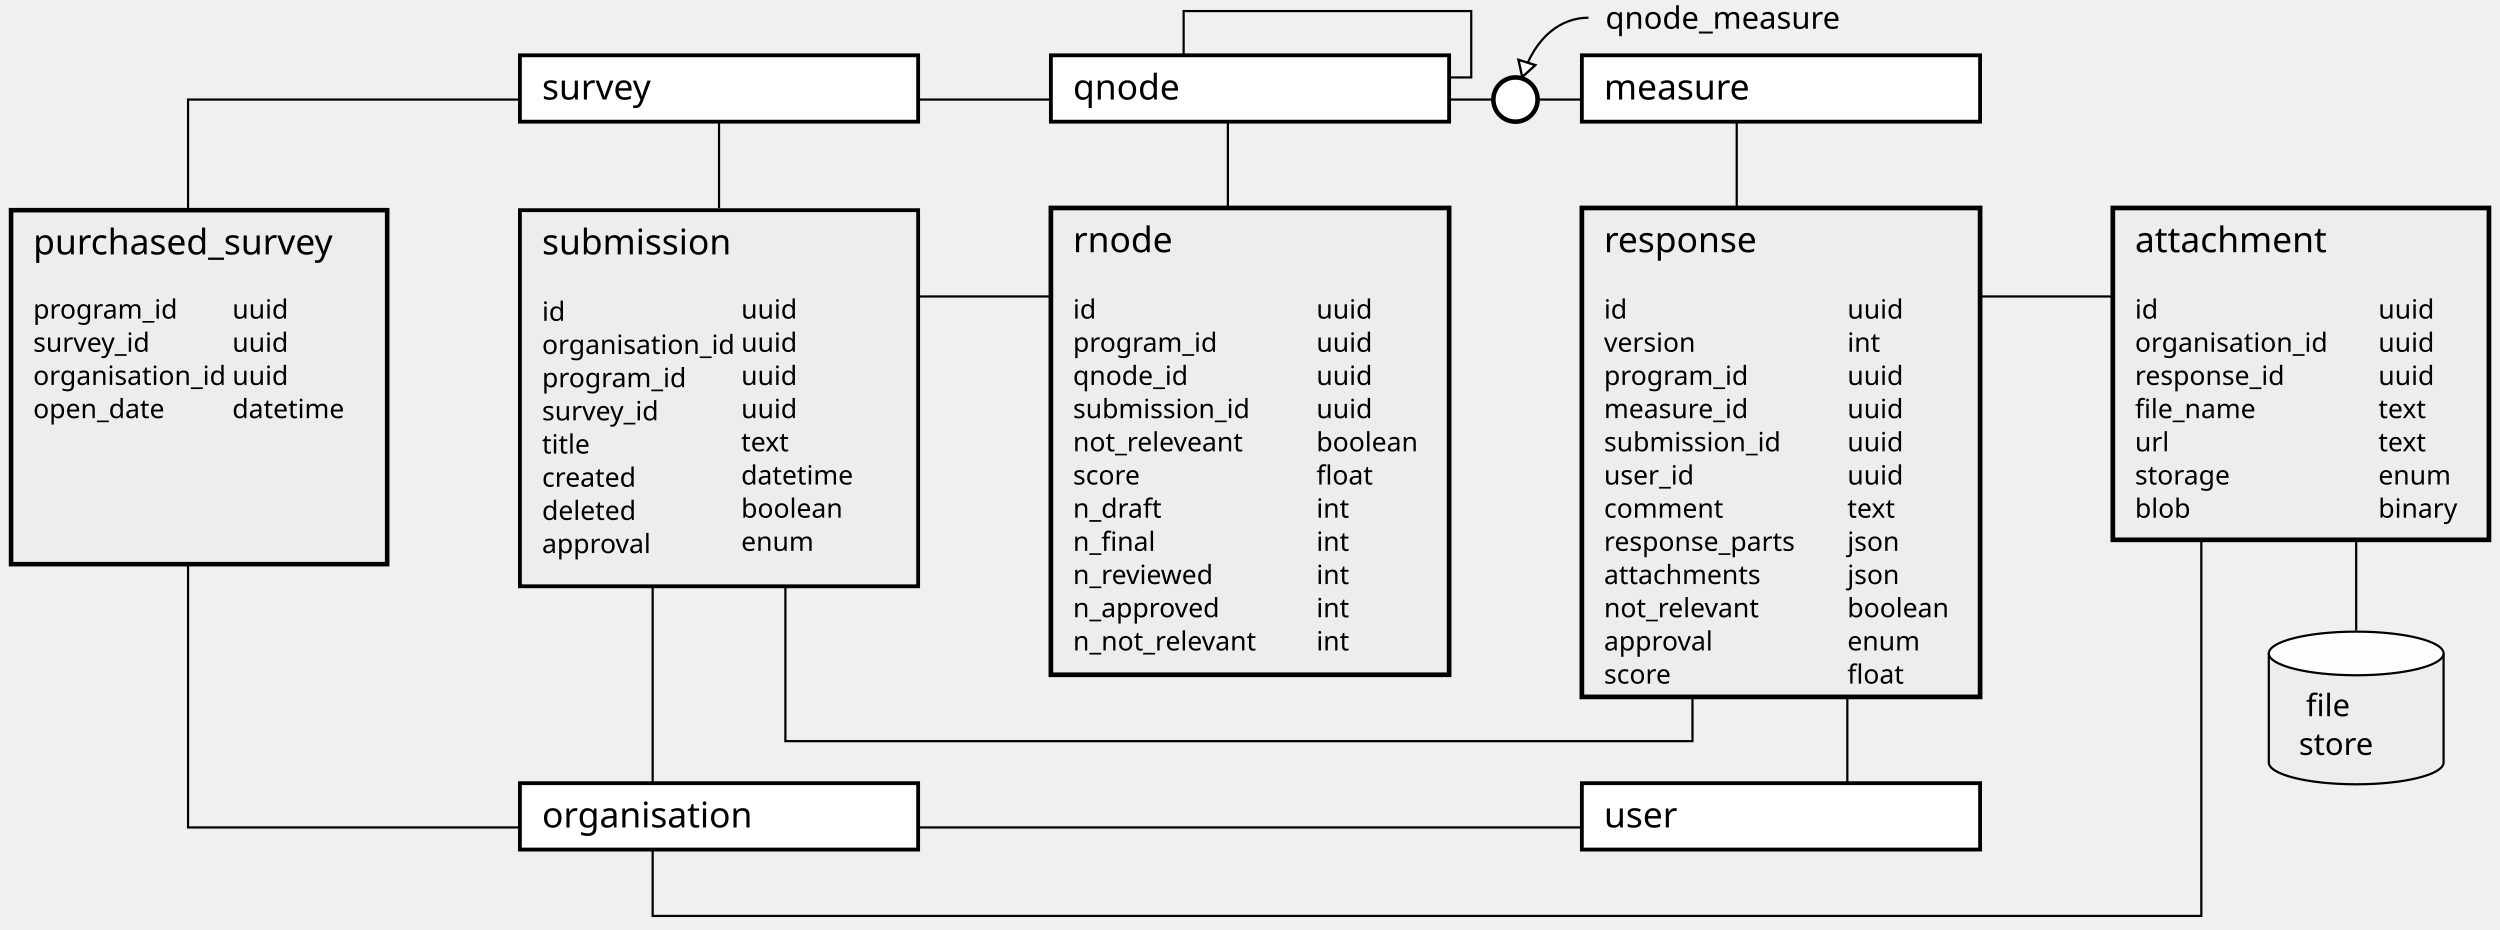
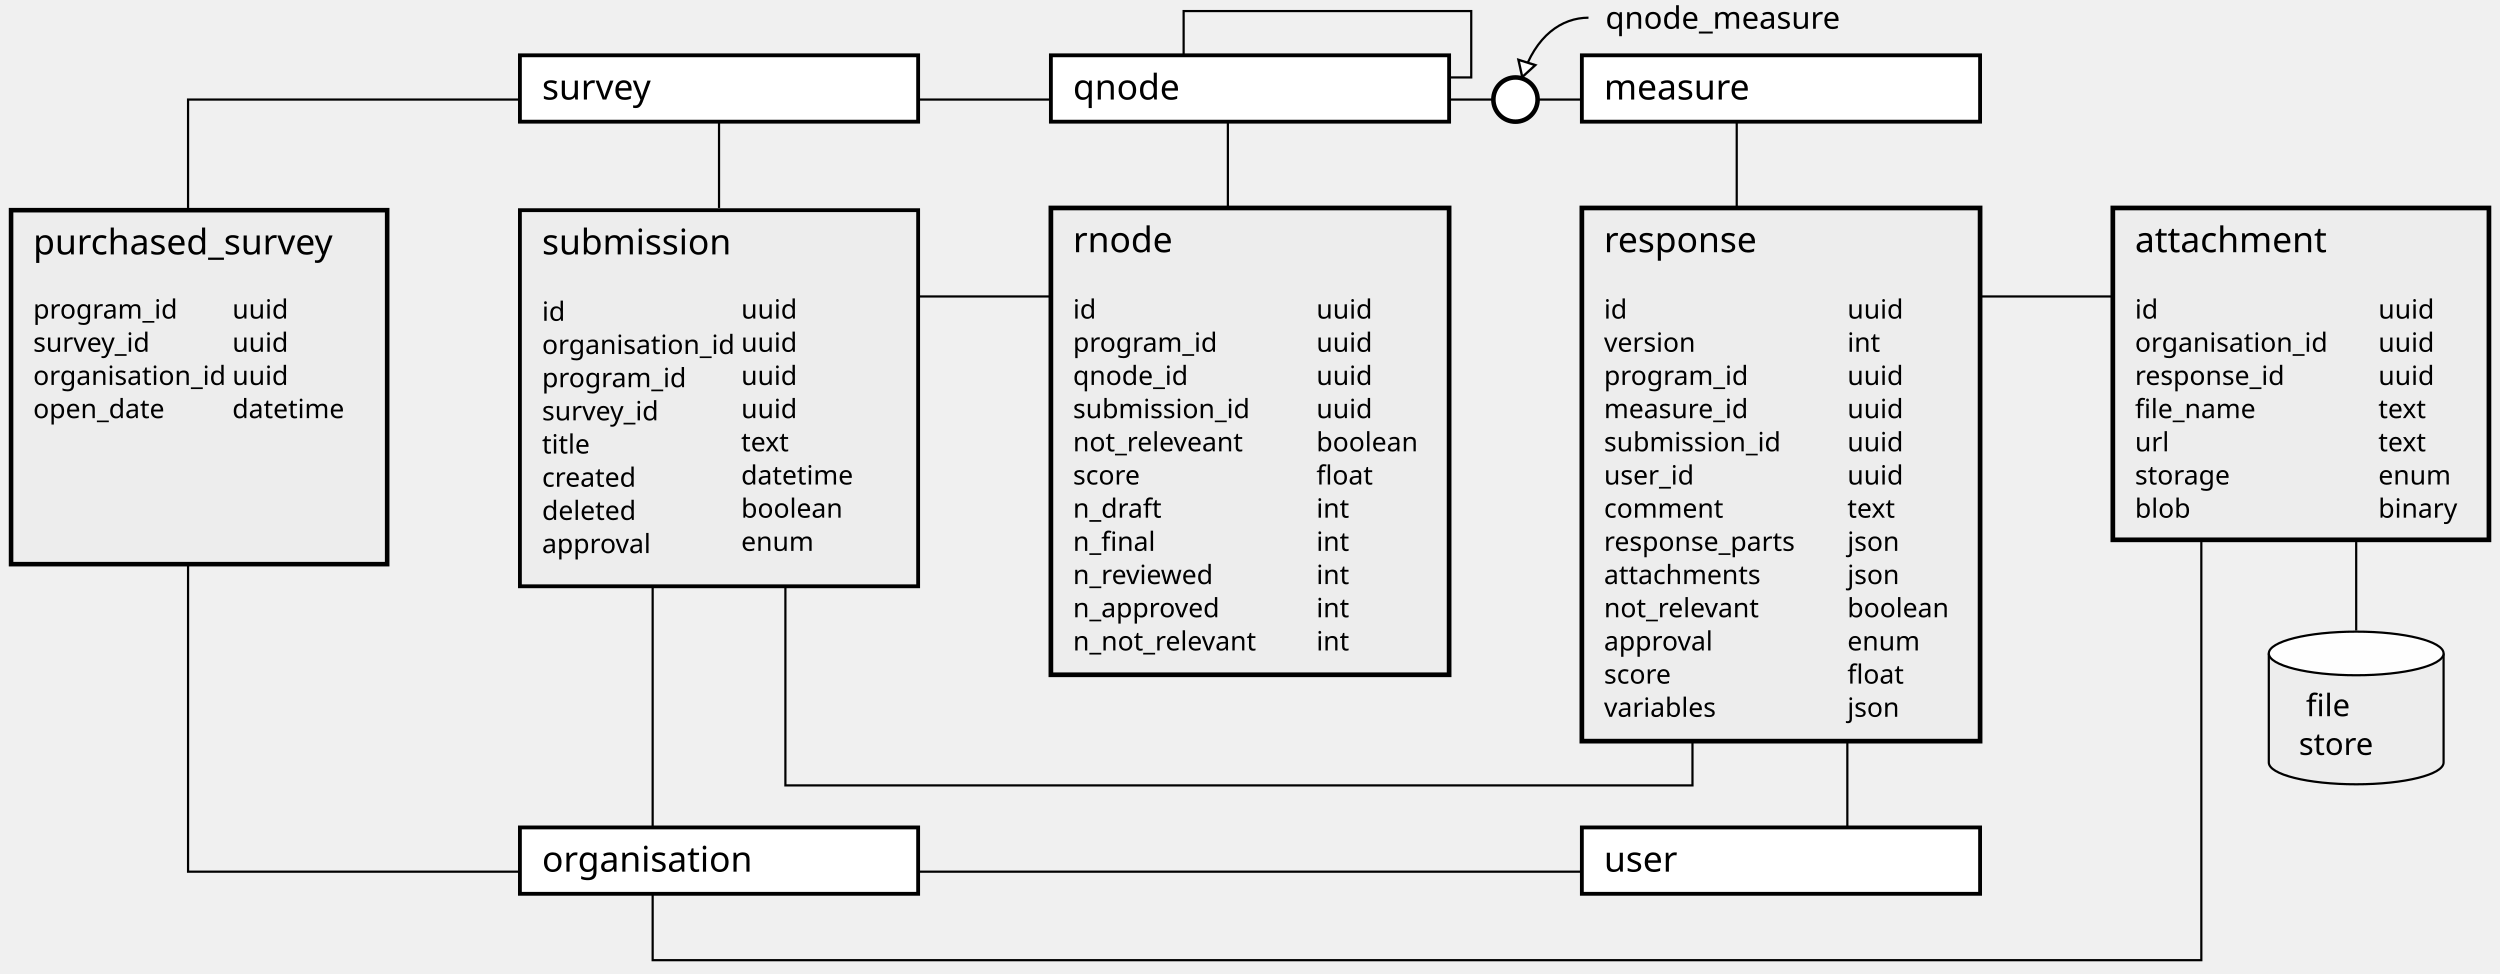
- <svg xmlns="http://www.w3.org/2000/svg" version="1.1" viewBox="0 0 1130 420" stroke-miterlimit="10" id="svg3412" width="1130" height="420" style="fill:none;stroke:none">
+ <svg xmlns="http://www.w3.org/2000/svg" version="1.1" viewBox="0 0 1130 440" stroke-miterlimit="10" id="svg3412" width="1130" height="440" style="fill:none;stroke:none">
  <defs id="defs3493">
-     <marker orient="auto" refY="0.0" refX="0.0" id="EmptyTriangleOutL" style="overflow:visible">
-       <path id="path4457" d="M 5.77,0.0 L -2.88,5.0 L -2.88,-5.0 L 5.77,0.0 z " style="fill-rule:evenodd;fill:#ffffff;stroke:#000000;stroke-width:1pt;stroke-opacity:1" transform="scale(0.8) translate(-6,0)" />
+     <marker orient="auto" refY="0" refX="0" id="EmptyTriangleOutL" style="overflow:visible">
+       <path id="path4457" d="m 5.77,0 -8.65,5 0,-10 8.65,5 z" style="fill:#ffffff;fill-rule:evenodd;stroke:#000000;stroke-width:1pt;stroke-opacity:1" transform="matrix(0.8,0,0,0.8,-4.8,0)" />
    </marker>
-     <marker orient="auto" refY="0.0" refX="0.0" id="Arrow2Mend" style="overflow:visible;">
-       <path id="path4324" style="fill-rule:evenodd;stroke-width:0.625;stroke-linejoin:round;stroke:#000000;stroke-opacity:1" d="M 8.719,4.034 L -2.207,0.016 L 8.719,-4.002 C 6.973,-1.63 6.983,1.616 8.719,4.034 z " transform="scale(0.6) rotate(180) translate(0,0)" />
+     <marker orient="auto" refY="0" refX="0" id="Arrow2Mend" style="overflow:visible">
+       <path id="path4324" style="stroke:#000000;stroke-width:0.625;stroke-linejoin:round;stroke-opacity:1" d="M 8.719,4.034 -2.207,0.016 8.719,-4.002 c -1.745,2.372 -1.735,5.617 -6e-7,8.035 z" transform="scale(-0.6,-0.6)" />
    </marker>
-     <marker orient="auto" refY="0.0" refX="0.0" id="Arrow1Lend" style="overflow:visible;">
-       <path id="path4300" d="M 0.0,0.0 L 5.0,-5.0 L -12.5,0.0 L 5.0,5.0 L 0.0,0.0 z " style="fill-rule:evenodd;stroke:#000000;stroke-width:1pt;stroke-opacity:1" transform="scale(0.8) rotate(180) translate(12.5,0)" />
+     <marker orient="auto" refY="0" refX="0" id="Arrow1Lend" style="overflow:visible">
+       <path id="path4300" d="M 0,0 5,-5 -12.5,0 5,5 0,0 z" style="stroke:#000000;stroke-width:1pt;stroke-opacity:1" transform="matrix(-0.8,0,0,-0.8,-10,0)" />
    </marker>
-     <marker orient="auto" refY="0.0" refX="0.0" id="Arrow1Mend" style="overflow:visible;">
-       <path id="path4306" d="M 0.0,0.0 L 5.0,-5.0 L -12.5,0.0 L 5.0,5.0 L 0.0,0.0 z " style="fill-rule:evenodd;stroke:#000000;stroke-width:1pt;stroke-opacity:1" transform="scale(0.4) rotate(180) translate(10,0)" />
+     <marker orient="auto" refY="0" refX="0" id="Arrow1Mend" style="overflow:visible">
+       <path id="path4306" d="M 0,0 5,-5 -12.5,0 5,5 0,0 z" style="stroke:#000000;stroke-width:1pt;stroke-opacity:1" transform="matrix(-0.4,0,0,-0.4,-4,0)" />
    </marker>
  </defs>
  <clipPath id="p.0">
    <path d="m 0,0 1280,0 0,960 L 0,960 0,0 z" clip-rule="nonzero" id="path3415" />
  </clipPath>
-   <g id="layer1" transform="translate(-125,-645)">
-     <path id="path4906" d="m 540,690 300,0" style="fill:none;stroke:#000000;stroke-width:1px;stroke-linecap:butt;stroke-linejoin:miter;stroke-opacity:1" />
-     <path id="path4908" d="m 780,680 10,0 0,-30 -130,0 0,20" style="fill:none;stroke:#000000;stroke-width:1px;stroke-linecap:butt;stroke-linejoin:miter;stroke-opacity:1" />
-     <rect y="740" x="360" height="170" width="180" id="rect4910" style="fill:#ededed;fill-opacity:1;fill-rule:evenodd;stroke:#000000;stroke-width:1.732;stroke-miterlimit:10;stroke-opacity:1;stroke-dasharray:none" />
-     <rect style="color:#000000;fill:#ededed;fill-opacity:1;fill-rule:evenodd;stroke:#000000;stroke-width:2.062;stroke-linecap:butt;stroke-linejoin:miter;stroke-miterlimit:10;stroke-opacity:1;stroke-dasharray:none;stroke-dashoffset:0;marker:none;visibility:visible;display:inline;overflow:visible;enable-background:accumulate" id="rect4912" width="170" height="160" x="130" y="740" />
-     <text xml:space="preserve" style="font-size:40px;font-style:normal;font-weight:normal;line-height:125%;letter-spacing:0px;word-spacing:0px;fill:#000000;fill-opacity:1;stroke:none;font-family:Sans" x="140" y="789" id="text4914">
-       <tspan id="tspan4928" x="140" y="789" style="font-size:12px">program_id</tspan>
-       <tspan x="140" y="804" style="font-size:12px" id="tspan5143">survey_id</tspan>
-       <tspan x="140" y="819" style="font-size:12px" id="tspan5145">organisation_id</tspan>
-       <tspan x="140" y="834" style="font-size:12px" id="tspan5147">open_date</tspan>
+   <g id="layer1" transform="translate(-125,-625)">
+     <path id="path4906" d="m 540,670 300,0" style="fill:none;stroke:#000000;stroke-width:1px;stroke-linecap:butt;stroke-linejoin:miter;stroke-opacity:1" />
+     <path id="path4908" d="m 780,660 10,0 0,-30 -130,0 0,20" style="fill:none;stroke:#000000;stroke-width:1px;stroke-linecap:butt;stroke-linejoin:miter;stroke-opacity:1" />
+     <rect y="720" x="360" height="170" width="180" id="rect4910" style="fill:#ededed;fill-opacity:1;fill-rule:evenodd;stroke:#000000;stroke-width:1.732;stroke-miterlimit:10;stroke-opacity:1;stroke-dasharray:none" />
+     <rect style="color:#000000;fill:#ededed;fill-opacity:1;fill-rule:evenodd;stroke:#000000;stroke-width:2.062;stroke-linecap:butt;stroke-linejoin:miter;stroke-miterlimit:10;stroke-opacity:1;stroke-dasharray:none;stroke-dashoffset:0;marker:none;visibility:visible;display:inline;overflow:visible;enable-background:accumulate" id="rect4912" width="170" height="160" x="130" y="720" />
+     <text xml:space="preserve" style="font-size:40px;font-style:normal;font-weight:normal;line-height:125%;letter-spacing:0px;word-spacing:0px;fill:#000000;fill-opacity:1;stroke:none;font-family:Sans" x="140" y="769" id="text4914">
+       <tspan id="tspan4928" x="140" y="769" style="font-size:12px">program_id</tspan>
+       <tspan x="140" y="784" style="font-size:12px" id="tspan5143">survey_id</tspan>
+       <tspan x="140" y="799" style="font-size:12px" id="tspan5145">organisation_id</tspan>
+       <tspan x="140" y="814" style="font-size:12px" id="tspan5147">open_date</tspan>
    </text>
-     <text id="text4930" y="760" x="140" style="font-size:40px;font-style:normal;font-weight:normal;line-height:125%;letter-spacing:0px;word-spacing:0px;fill:#000000;fill-opacity:1;stroke:none;font-family:Sans" xml:space="preserve">
-       <tspan style="font-size:16px" id="tspan4932" y="760" x="140">purchased_survey</tspan>
+     <text id="text4930" y="740" x="140" style="font-size:40px;font-style:normal;font-weight:normal;line-height:125%;letter-spacing:0px;word-spacing:0px;fill:#000000;fill-opacity:1;stroke:none;font-family:Sans" xml:space="preserve">
+       <tspan style="font-size:16px" id="tspan4932" y="740" x="140">purchased_survey</tspan>
    </text>
-     <text id="text4934" y="790" x="370" style="font-size:40px;font-style:normal;font-weight:normal;line-height:125%;letter-spacing:0px;word-spacing:0px;fill:#000000;fill-opacity:1;stroke:none;font-family:Sans" xml:space="preserve">
-       <tspan id="tspan4944" style="font-size:12px" y="790" x="370">id</tspan>
-       <tspan style="font-size:12px" y="805" x="370" id="tspan5163">organisation_id</tspan>
-       <tspan style="font-size:12px" y="820" x="370" id="tspan5165">program_id</tspan>
-       <tspan style="font-size:12px" y="835" x="370" id="tspan5167">survey_id</tspan>
-       <tspan style="font-size:12px" y="850" x="370" id="tspan3584">title</tspan>
-       <tspan style="font-size:12px" y="865" x="370" id="tspan5169">created</tspan>
-       <tspan style="font-size:12px" y="880" x="370" id="tspan4816">deleted</tspan>
-       <tspan style="font-size:12px" y="895" x="370" id="tspan5175">approval</tspan>
+     <text id="text4934" y="770" x="370" style="font-size:40px;font-style:normal;font-weight:normal;line-height:125%;letter-spacing:0px;word-spacing:0px;fill:#000000;fill-opacity:1;stroke:none;font-family:Sans" xml:space="preserve">
+       <tspan id="tspan4944" style="font-size:12px" y="770" x="370">id</tspan>
+       <tspan style="font-size:12px" y="785" x="370" id="tspan5163">organisation_id</tspan>
+       <tspan style="font-size:12px" y="800" x="370" id="tspan5165">program_id</tspan>
+       <tspan style="font-size:12px" y="815" x="370" id="tspan5167">survey_id</tspan>
+       <tspan style="font-size:12px" y="830" x="370" id="tspan3584">title</tspan>
+       <tspan style="font-size:12px" y="845" x="370" id="tspan5169">created</tspan>
+       <tspan style="font-size:12px" y="860" x="370" id="tspan4816">deleted</tspan>
+       <tspan style="font-size:12px" y="875" x="370" id="tspan5175">approval</tspan>
    </text>
-     <text xml:space="preserve" style="font-size:40px;font-style:normal;font-weight:normal;line-height:125%;letter-spacing:0px;word-spacing:0px;fill:#000000;fill-opacity:1;stroke:none;font-family:Sans" x="370" y="760" id="text4946">
-       <tspan x="370" y="760" id="tspan4948" style="font-size:16px">submission</tspan>
+     <text xml:space="preserve" style="font-size:40px;font-style:normal;font-weight:normal;line-height:125%;letter-spacing:0px;word-spacing:0px;fill:#000000;fill-opacity:1;stroke:none;font-family:Sans" x="370" y="740" id="text4946">
+       <tspan x="370" y="740" id="tspan4948" style="font-size:16px">submission</tspan>
    </text>
-     <rect style="fill:#ededed;fill-opacity:1;fill-rule:evenodd;stroke:#000000;stroke-width:2.121;stroke-miterlimit:10;stroke-opacity:1;stroke-dasharray:none" id="rect4950" width="180" height="211" x="600" y="739" />
-     <text xml:space="preserve" style="font-size:40px;font-style:normal;font-weight:normal;line-height:125%;letter-spacing:0px;word-spacing:0px;fill:#000000;fill-opacity:1;stroke:none;font-family:Sans" x="610" y="789" id="text4952">
-       <tspan id="tspan4970" x="610" y="789" style="font-size:12px">id</tspan>
-       <tspan x="610" y="804" style="font-size:12px" id="tspan5221">program_id</tspan>
-       <tspan x="610" y="819" style="font-size:12px" id="tspan5223">qnode_id</tspan>
-       <tspan x="610" y="834" style="font-size:12px" id="tspan5225">submission_id</tspan>
-       <tspan x="610" y="849" style="font-size:12px" id="tspan5227">not_releveant</tspan>
-       <tspan x="610" y="864" style="font-size:12px" id="tspan5229">score</tspan>
-       <tspan x="610" y="879" style="font-size:12px" id="tspan3354">n_draft</tspan>
-       <tspan x="610" y="894" style="font-size:12px" id="tspan5231">n_final</tspan>
-       <tspan x="610" y="909" style="font-size:12px" id="tspan5233">n_reviewed</tspan>
-       <tspan x="610" y="924" style="font-size:12px" id="tspan5235">n_approved</tspan>
-       <tspan x="610" y="939" style="font-size:12px" id="tspan5237">n_not_relevant</tspan>
+     <rect style="fill:#ededed;fill-opacity:1;fill-rule:evenodd;stroke:#000000;stroke-width:2.121;stroke-miterlimit:10;stroke-opacity:1;stroke-dasharray:none" id="rect4950" width="180" height="211" x="600" y="719" />
+     <text xml:space="preserve" style="font-size:40px;font-style:normal;font-weight:normal;line-height:125%;letter-spacing:0px;word-spacing:0px;fill:#000000;fill-opacity:1;stroke:none;font-family:Sans" x="610" y="769" id="text4952">
+       <tspan id="tspan4970" x="610" y="769" style="font-size:12px">id</tspan>
+       <tspan x="610" y="784" style="font-size:12px" id="tspan5221">program_id</tspan>
+       <tspan x="610" y="799" style="font-size:12px" id="tspan5223">qnode_id</tspan>
+       <tspan x="610" y="814" style="font-size:12px" id="tspan5225">submission_id</tspan>
+       <tspan x="610" y="829" style="font-size:12px" id="tspan5227">not_releveant</tspan>
+       <tspan x="610" y="844" style="font-size:12px" id="tspan5229">score</tspan>
+       <tspan x="610" y="859" style="font-size:12px" id="tspan3354">n_draft</tspan>
+       <tspan x="610" y="874" style="font-size:12px" id="tspan5231">n_final</tspan>
+       <tspan x="610" y="889" style="font-size:12px" id="tspan5233">n_reviewed</tspan>
+       <tspan x="610" y="904" style="font-size:12px" id="tspan5235">n_approved</tspan>
+       <tspan x="610" y="919" style="font-size:12px" id="tspan5237">n_not_relevant</tspan>
    </text>
-     <text id="text4972" y="759" x="610" style="font-size:40px;font-style:normal;font-weight:normal;line-height:125%;letter-spacing:0px;word-spacing:0px;fill:#000000;fill-opacity:1;stroke:none;font-family:Sans" xml:space="preserve">
-       <tspan style="font-size:16px" id="tspan4974" y="759" x="610">rnode</tspan>
+     <text id="text4972" y="739" x="610" style="font-size:40px;font-style:normal;font-weight:normal;line-height:125%;letter-spacing:0px;word-spacing:0px;fill:#000000;fill-opacity:1;stroke:none;font-family:Sans" xml:space="preserve">
+       <tspan style="font-size:16px" id="tspan4974" y="739" x="610">rnode</tspan>
    </text>
-     <rect y="739" x="1080" height="150" width="170" id="rect5016" style="fill:#ededed;fill-opacity:1;fill-rule:evenodd;stroke:#000000;stroke-width:2.121;stroke-miterlimit:10;stroke-opacity:1;stroke-dasharray:none" />
-     <text id="text5018" y="789" x="1090" style="font-size:40px;font-style:normal;font-weight:normal;line-height:125%;letter-spacing:0px;word-spacing:0px;fill:#000000;fill-opacity:1;stroke:none;font-family:Sans" xml:space="preserve">
-       <tspan id="tspan5036" style="font-size:12px" y="789" x="1090">id</tspan>
-       <tspan style="font-size:12px" y="804" x="1090" id="tspan5347">organisation_id</tspan>
-       <tspan style="font-size:12px" y="819" x="1090" id="tspan5349">response_id</tspan>
-       <tspan style="font-size:12px" y="834" x="1090" id="tspan5351">file_name</tspan>
-       <tspan style="font-size:12px" y="849" x="1090" id="tspan5353">url</tspan>
-       <tspan style="font-size:12px" y="864" x="1090" id="tspan5355">storage</tspan>
-       <tspan style="font-size:12px" y="879" x="1090" id="tspan5357">blob</tspan>
+     <rect y="719" x="1080" height="150" width="170" id="rect5016" style="fill:#ededed;fill-opacity:1;fill-rule:evenodd;stroke:#000000;stroke-width:2.121;stroke-miterlimit:10;stroke-opacity:1;stroke-dasharray:none" />
+     <text id="text5018" y="769" x="1090" style="font-size:40px;font-style:normal;font-weight:normal;line-height:125%;letter-spacing:0px;word-spacing:0px;fill:#000000;fill-opacity:1;stroke:none;font-family:Sans" xml:space="preserve">
+       <tspan id="tspan5036" style="font-size:12px" y="769" x="1090">id</tspan>
+       <tspan style="font-size:12px" y="784" x="1090" id="tspan5347">organisation_id</tspan>
+       <tspan style="font-size:12px" y="799" x="1090" id="tspan5349">response_id</tspan>
+       <tspan style="font-size:12px" y="814" x="1090" id="tspan5351">file_name</tspan>
+       <tspan style="font-size:12px" y="829" x="1090" id="tspan5353">url</tspan>
+       <tspan style="font-size:12px" y="844" x="1090" id="tspan5355">storage</tspan>
+       <tspan style="font-size:12px" y="859" x="1090" id="tspan5357">blob</tspan>
    </text>
-     <text xml:space="preserve" style="font-size:40px;font-style:normal;font-weight:normal;line-height:125%;letter-spacing:0px;word-spacing:0px;fill:#000000;fill-opacity:1;stroke:none;font-family:Sans" x="1090" y="759" id="text5038">
-       <tspan x="1090" y="759" id="tspan5040" style="font-size:16px">attachment</tspan>
+     <text xml:space="preserve" style="font-size:40px;font-style:normal;font-weight:normal;line-height:125%;letter-spacing:0px;word-spacing:0px;fill:#000000;fill-opacity:1;stroke:none;font-family:Sans" x="1090" y="739" id="text5038">
+       <tspan x="1090" y="739" id="tspan5040" style="font-size:16px">attachment</tspan>
    </text>
-     <rect style="fill:#ededed;fill-opacity:1;fill-rule:evenodd;stroke:#000000;stroke-width:2.121;stroke-miterlimit:10;stroke-opacity:1;stroke-dasharray:none" id="rect5066" width="180" height="221" x="840" y="739" />
-     <text xml:space="preserve" style="font-size:40px;font-style:normal;font-weight:normal;line-height:125%;letter-spacing:0px;word-spacing:0px;fill:#000000;fill-opacity:1;stroke:none;font-family:Sans" x="850" y="789" id="text5068">
-       <tspan x="850" y="789" style="font-size:12px" id="tspan5086">id</tspan>
-       <tspan x="850" y="804" style="font-size:12px" id="tspan5283">version</tspan>
-       <tspan x="850" y="819" style="font-size:12px" id="tspan5285">program_id</tspan>
-       <tspan x="850" y="834" style="font-size:12px" id="tspan5287">measure_id</tspan>
-       <tspan x="850" y="849" style="font-size:12px" id="tspan5289">submission_id</tspan>
-       <tspan x="850" y="864" style="font-size:12px" id="tspan5291">user_id</tspan>
-       <tspan x="850" y="879" style="font-size:12px" id="tspan5293">comment</tspan>
-       <tspan x="850" y="894" style="font-size:12px" id="tspan5295">response_parts</tspan>
-       <tspan x="850" y="909" style="font-size:12px" id="tspan5297">attachments</tspan>
-       <tspan x="850" y="924" style="font-size:12px" id="tspan5299">not_relevant</tspan>
-       <tspan x="850" y="939" style="font-size:12px" id="tspan5301">approval</tspan>
-       <tspan x="850" y="954" style="font-size:12px" id="tspan3124">score</tspan>
+     <rect style="fill:#ededed;fill-opacity:1;fill-rule:evenodd;stroke:#000000;stroke-width:2.121;stroke-miterlimit:10;stroke-opacity:1;stroke-dasharray:none" id="rect5066" width="180" height="241" x="840" y="719" />
+     <text xml:space="preserve" style="font-size:40px;font-style:normal;font-weight:normal;line-height:125%;letter-spacing:0px;word-spacing:0px;fill:#000000;fill-opacity:1;stroke:none;font-family:Sans" x="850" y="769" id="text5068">
+       <tspan x="850" y="769" style="font-size:12px" id="tspan5086">id</tspan>
+       <tspan x="850" y="784" style="font-size:12px" id="tspan5283">version</tspan>
+       <tspan x="850" y="799" style="font-size:12px" id="tspan5285">program_id</tspan>
+       <tspan x="850" y="814" style="font-size:12px" id="tspan5287">measure_id</tspan>
+       <tspan x="850" y="829" style="font-size:12px" id="tspan5289">submission_id</tspan>
+       <tspan x="850" y="844" style="font-size:12px" id="tspan5291">user_id</tspan>
+       <tspan x="850" y="859" style="font-size:12px" id="tspan5293">comment</tspan>
+       <tspan x="850" y="874" style="font-size:12px" id="tspan5295">response_parts</tspan>
+       <tspan x="850" y="889" style="font-size:12px" id="tspan5297">attachments</tspan>
+       <tspan x="850" y="904" style="font-size:12px" id="tspan5299">not_relevant</tspan>
+       <tspan x="850" y="919" style="font-size:12px" id="tspan5301">approval</tspan>
+       <tspan x="850" y="934" style="font-size:12px" id="tspan3124">score</tspan>
+       <tspan x="850" y="949" style="font-size:12px" id="tspan4612">variables</tspan>
    </text>
-     <text id="text5088" y="759" x="850" style="font-size:40px;font-style:normal;font-weight:normal;line-height:125%;letter-spacing:0px;word-spacing:0px;fill:#000000;fill-opacity:1;stroke:none;font-family:Sans" xml:space="preserve">
-       <tspan style="font-size:16px" id="tspan5090" y="759" x="850">response</tspan>
+     <text id="text5088" y="739" x="850" style="font-size:40px;font-style:normal;font-weight:normal;line-height:125%;letter-spacing:0px;word-spacing:0px;fill:#000000;fill-opacity:1;stroke:none;font-family:Sans" xml:space="preserve">
+       <tspan style="font-size:16px" id="tspan5090" y="739" x="850">response</tspan>
    </text>
-     <rect style="fill:#ffffff;fill-opacity:1;fill-rule:evenodd;stroke:#000000;stroke-width:1.732;stroke-miterlimit:10;stroke-opacity:1;stroke-dasharray:none" id="rect5092" width="180" height="30" x="360" y="670" />
-     <text id="text5094" y="690" x="370" style="font-size:40px;font-style:normal;font-weight:normal;line-height:125%;letter-spacing:0px;word-spacing:0px;fill:#000000;fill-opacity:1;stroke:none;font-family:Sans" xml:space="preserve">
-       <tspan style="font-size:16px" id="tspan5096" y="690" x="370">survey</tspan>
+     <rect style="fill:#ffffff;fill-opacity:1;fill-rule:evenodd;stroke:#000000;stroke-width:1.732;stroke-miterlimit:10;stroke-opacity:1;stroke-dasharray:none" id="rect5092" width="180" height="30" x="360" y="650" />
+     <text id="text5094" y="670" x="370" style="font-size:40px;font-style:normal;font-weight:normal;line-height:125%;letter-spacing:0px;word-spacing:0px;fill:#000000;fill-opacity:1;stroke:none;font-family:Sans" xml:space="preserve">
+       <tspan style="font-size:16px" id="tspan5096" y="670" x="370">survey</tspan>
    </text>
-     <rect y="670" x="600" height="30" width="180" id="rect5098" style="fill:#ffffff;fill-opacity:1;fill-rule:evenodd;stroke:#000000;stroke-width:1.732;stroke-miterlimit:10;stroke-opacity:1;stroke-dasharray:none" />
-     <text xml:space="preserve" style="font-size:40px;font-style:normal;font-weight:normal;line-height:125%;letter-spacing:0px;word-spacing:0px;fill:#000000;fill-opacity:1;stroke:none;font-family:Sans" x="610" y="690" id="text5100">
-       <tspan x="610" y="690" id="tspan5102" style="font-size:16px">qnode</tspan>
+     <rect y="650" x="600" height="30" width="180" id="rect5098" style="fill:#ffffff;fill-opacity:1;fill-rule:evenodd;stroke:#000000;stroke-width:1.732;stroke-miterlimit:10;stroke-opacity:1;stroke-dasharray:none" />
+     <text xml:space="preserve" style="font-size:40px;font-style:normal;font-weight:normal;line-height:125%;letter-spacing:0px;word-spacing:0px;fill:#000000;fill-opacity:1;stroke:none;font-family:Sans" x="610" y="670" id="text5100">
+       <tspan x="610" y="670" id="tspan5102" style="font-size:16px">qnode</tspan>
    </text>
-     <rect style="fill:#ffffff;fill-opacity:1;fill-rule:evenodd;stroke:#000000;stroke-width:1.732;stroke-miterlimit:10;stroke-opacity:1;stroke-dasharray:none" id="rect5104" width="180" height="30" x="840" y="670" />
-     <text id="text5106" y="690" x="850" style="font-size:40px;font-style:normal;font-weight:normal;line-height:125%;letter-spacing:0px;word-spacing:0px;fill:#000000;fill-opacity:1;stroke:none;font-family:Sans" xml:space="preserve">
-       <tspan style="font-size:16px" id="tspan5108" y="690" x="850">measure</tspan>
+     <rect style="fill:#ffffff;fill-opacity:1;fill-rule:evenodd;stroke:#000000;stroke-width:1.732;stroke-miterlimit:10;stroke-opacity:1;stroke-dasharray:none" id="rect5104" width="180" height="30" x="840" y="650" />
+     <text id="text5106" y="670" x="850" style="font-size:40px;font-style:normal;font-weight:normal;line-height:125%;letter-spacing:0px;word-spacing:0px;fill:#000000;fill-opacity:1;stroke:none;font-family:Sans" xml:space="preserve">
+       <tspan style="font-size:16px" id="tspan5108" y="670" x="850">measure</tspan>
    </text>
    <path style="fill:none;stroke:#000000;stroke-width:1px;stroke-linecap:butt;stroke-linejoin:miter;stroke-opacity:1" d="m 540,1019 300,0" id="path5359" />
    <rect y="999" x="360" height="30" width="180" id="rect5361" style="fill:#ffffff;fill-opacity:1;fill-rule:evenodd;stroke:#000000;stroke-width:1.732;stroke-miterlimit:10;stroke-opacity:1;stroke-dasharray:none" />
    <text xml:space="preserve" style="font-size:40px;font-style:normal;font-weight:normal;line-height:125%;letter-spacing:0px;word-spacing:0px;fill:#000000;fill-opacity:1;stroke:none;font-family:Sans" x="370" y="1019" id="text5363">
      <tspan x="370" y="1019" id="tspan5365" style="font-size:16px">organisation</tspan>
    </text>
    <rect y="999" x="840" height="30" width="180" id="rect5367" style="fill:#ffffff;fill-opacity:1;fill-rule:evenodd;stroke:#000000;stroke-width:1.732;stroke-miterlimit:10;stroke-opacity:1;stroke-dasharray:none" />
    <text xml:space="preserve" style="font-size:40px;font-style:normal;font-weight:normal;line-height:125%;letter-spacing:0px;word-spacing:0px;fill:#000000;fill-opacity:1;stroke:none;font-family:Sans" x="850" y="1019" id="text5369">
      <tspan x="850" y="1019" id="tspan5371" style="font-size:16px">user</tspan>
    </text>
-     <path style="color:#000000;fill:#ffffff;fill-opacity:1;fill-rule:evenodd;stroke:#000000;stroke-width:2.062;stroke-linecap:butt;stroke-linejoin:miter;stroke-miterlimit:10;stroke-opacity:1;stroke-dasharray:none;stroke-dashoffset:0;marker:none;visibility:visible;display:inline;overflow:visible;enable-background:accumulate" id="path5373" d="m 80,710 c 0,5.523 -4.477,10 -10,10 -5.523,0 -10,-4.477 -10,-10 0,-5.523 4.477,-10 10,-10 5.523,0 10,4.477 10,10 z" transform="translate(740,-20)" />
-     <path style="fill:none;stroke:#000000;stroke-width:1px;stroke-linecap:butt;stroke-linejoin:miter;stroke-opacity:1" d="m 420,910 0,89" id="path5375" />
-     <path style="fill:none;stroke:#000000;stroke-width:1px;stroke-linecap:butt;stroke-linejoin:miter;stroke-opacity:1" d="m 480,910 0,70 410,0 0,-20" id="path5377" />
+     <path style="color:#000000;fill:#ffffff;fill-opacity:1;fill-rule:evenodd;stroke:#000000;stroke-width:2.062;stroke-linecap:butt;stroke-linejoin:miter;stroke-miterlimit:10;stroke-opacity:1;stroke-dasharray:none;stroke-dashoffset:0;marker:none;visibility:visible;display:inline;overflow:visible;enable-background:accumulate" id="path5373" d="m 80,710 c 0,5.523 -4.477,10 -10,10 -5.523,0 -10,-4.477 -10,-10 0,-5.523 4.477,-10 10,-10 5.523,0 10,4.477 10,10 z" transform="translate(740,-40)" />
+     <path style="fill:none;stroke:#000000;stroke-width:1px;stroke-linecap:butt;stroke-linejoin:miter;stroke-opacity:1" d="m 420,890 0,109" id="path5375" />
+     <path style="fill:none;stroke:#000000;stroke-width:1px;stroke-linecap:butt;stroke-linejoin:miter;stroke-opacity:1" d="m 480,890 0,90 410,0 0,-20" id="path5377" />
    <path style="fill:none;stroke:#000000;stroke-width:1px;stroke-linecap:butt;stroke-linejoin:miter;stroke-opacity:1" d="m 960,960 0,39" id="path5379" />
-     <path style="fill:none;stroke:#000000;stroke-width:1px;stroke-linecap:butt;stroke-linejoin:miter;stroke-opacity:1" d="m 600,779 -60,0 60,0" id="path5383" />
-     <path style="fill:none;stroke:#000000;stroke-width:1px;stroke-linecap:butt;stroke-linejoin:miter;stroke-opacity:1" d="m 450,739 0,-39" id="path5385" />
-     <path style="fill:none;stroke:#000000;stroke-width:1px;stroke-linecap:butt;stroke-linejoin:miter;stroke-opacity:1" d="m 680,739 0,-39" id="path5387" />
-     <path style="fill:none;stroke:#000000;stroke-width:1px;stroke-linecap:butt;stroke-linejoin:miter;stroke-opacity:1" d="m 910,739 0,-39" id="path5389" />
-     <path style="fill:none;stroke:#000000;stroke-width:1px;stroke-linecap:butt;stroke-linejoin:miter;stroke-opacity:1" d="m 1020,779 60,0" id="path5391" />
-     <path style="fill:none;stroke:#000000;stroke-width:1px;stroke-linecap:butt;stroke-linejoin:miter;stroke-opacity:1" d="m 420,1029 0,30 700,0 0,-170" id="path5393" />
-     <path style="fill:none;stroke:#000000;stroke-width:1px;stroke-linecap:butt;stroke-linejoin:miter;stroke-opacity:1" d="m 210,739 0,-49 150,0" id="path5395" />
-     <path style="fill:none;stroke:#000000;stroke-width:1px;stroke-linecap:butt;stroke-linejoin:miter;stroke-opacity:1" d="m 210,899 0,120 150,0" id="path5397" />
-     <text id="text5519" y="789" x="230" style="font-size:40px;font-style:normal;font-weight:normal;line-height:125%;letter-spacing:0px;word-spacing:0px;fill:#000000;fill-opacity:1;stroke:none;font-family:Sans" xml:space="preserve">
-       <tspan style="font-size:12px" y="789" x="230" id="tspan5521">uuid</tspan>
-       <tspan id="tspan5523" style="font-size:12px" y="804" x="230">uuid</tspan>
-       <tspan id="tspan5525" style="font-size:12px" y="819" x="230">uuid</tspan>
-       <tspan id="tspan5527" style="font-size:12px" y="834" x="230">datetime</tspan>
+     <path style="fill:none;stroke:#000000;stroke-width:1px;stroke-linecap:butt;stroke-linejoin:miter;stroke-opacity:1" d="m 600,759 -60,0 60,0" id="path5383" />
+     <path style="fill:none;stroke:#000000;stroke-width:1px;stroke-linecap:butt;stroke-linejoin:miter;stroke-opacity:1" d="m 450,719 0,-39" id="path5385" />
+     <path style="fill:none;stroke:#000000;stroke-width:1px;stroke-linecap:butt;stroke-linejoin:miter;stroke-opacity:1" d="m 680,719 0,-39" id="path5387" />
+     <path style="fill:none;stroke:#000000;stroke-width:1px;stroke-linecap:butt;stroke-linejoin:miter;stroke-opacity:1" d="m 910,719 0,-39" id="path5389" />
+     <path style="fill:none;stroke:#000000;stroke-width:1px;stroke-linecap:butt;stroke-linejoin:miter;stroke-opacity:1" d="m 1020,759 60,0" id="path5391" />
+     <path style="fill:none;stroke:#000000;stroke-width:1px;stroke-linecap:butt;stroke-linejoin:miter;stroke-opacity:1" d="m 420,1029 0,30 700,0 0,-189" id="path5393" />
+     <path style="fill:none;stroke:#000000;stroke-width:1px;stroke-linecap:butt;stroke-linejoin:miter;stroke-opacity:1" d="m 210,719 0,-49 150,0" id="path5395" />
+     <path style="fill:none;stroke:#000000;stroke-width:1px;stroke-linecap:butt;stroke-linejoin:miter;stroke-opacity:1" d="m 210,880 0,139 150,0" id="path5397" />
+     <text id="text5519" y="769" x="230" style="font-size:40px;font-style:normal;font-weight:normal;line-height:125%;letter-spacing:0px;word-spacing:0px;fill:#000000;fill-opacity:1;stroke:none;font-family:Sans" xml:space="preserve">
+       <tspan style="font-size:12px" y="769" x="230" id="tspan5521">uuid</tspan>
+       <tspan id="tspan5523" style="font-size:12px" y="784" x="230">uuid</tspan>
+       <tspan id="tspan5525" style="font-size:12px" y="799" x="230">uuid</tspan>
+       <tspan id="tspan5527" style="font-size:12px" y="814" x="230">datetime</tspan>
    </text>
-     <text xml:space="preserve" style="font-size:40px;font-style:normal;font-weight:normal;line-height:125%;letter-spacing:0px;word-spacing:0px;fill:#000000;fill-opacity:1;stroke:none;font-family:Sans" x="460" y="789" id="text5531">
-       <tspan x="460" y="789" style="font-size:12px" id="tspan5533">uuid</tspan>
-       <tspan id="tspan5535" x="460" y="804" style="font-size:12px">uuid</tspan>
-       <tspan id="tspan5537" x="460" y="819" style="font-size:12px">uuid</tspan>
-       <tspan id="tspan5539" x="460" y="834" style="font-size:12px">uuid</tspan>
-       <tspan x="460" y="849" style="font-size:12px" id="tspan3586">text</tspan>
-       <tspan id="tspan5541" x="460" y="864" style="font-size:12px">datetime</tspan>
-       <tspan x="460" y="879" style="font-size:12px" id="tspan4818">boolean</tspan>
-       <tspan id="tspan5547" x="460" y="894" style="font-size:12px">enum</tspan>
+     <text xml:space="preserve" style="font-size:40px;font-style:normal;font-weight:normal;line-height:125%;letter-spacing:0px;word-spacing:0px;fill:#000000;fill-opacity:1;stroke:none;font-family:Sans" x="460" y="769" id="text5531">
+       <tspan x="460" y="769" style="font-size:12px" id="tspan5533">uuid</tspan>
+       <tspan id="tspan5535" x="460" y="784" style="font-size:12px">uuid</tspan>
+       <tspan id="tspan5537" x="460" y="799" style="font-size:12px">uuid</tspan>
+       <tspan id="tspan5539" x="460" y="814" style="font-size:12px">uuid</tspan>
+       <tspan x="460" y="829" style="font-size:12px" id="tspan3586">text</tspan>
+       <tspan id="tspan5541" x="460" y="844" style="font-size:12px">datetime</tspan>
+       <tspan x="460" y="859" style="font-size:12px" id="tspan4818">boolean</tspan>
+       <tspan id="tspan5547" x="460" y="874" style="font-size:12px">enum</tspan>
    </text>
-     <text id="text5554" y="789" x="720" style="font-size:40px;font-style:normal;font-weight:normal;line-height:125%;letter-spacing:0px;word-spacing:0px;fill:#000000;fill-opacity:1;stroke:none;font-family:Sans" xml:space="preserve">
-       <tspan style="font-size:12px" y="789" x="720" id="tspan5556">uuid</tspan>
-       <tspan id="tspan5558" style="font-size:12px" y="804" x="720">uuid</tspan>
-       <tspan id="tspan5560" style="font-size:12px" y="819" x="720">uuid</tspan>
-       <tspan id="tspan5562" style="font-size:12px" y="834" x="720">uuid</tspan>
-       <tspan id="tspan5564" style="font-size:12px" y="849" x="720">boolean</tspan>
-       <tspan id="tspan5566" style="font-size:12px" y="864" x="720">float</tspan>
-       <tspan id="tspan5568" style="font-size:12px" y="879" x="720">int</tspan>
-       <tspan style="font-size:12px" y="894" x="720" id="tspan3356">int</tspan>
-       <tspan id="tspan5570" style="font-size:12px" y="909" x="720">int</tspan>
-       <tspan id="tspan5572" style="font-size:12px" y="924" x="720">int</tspan>
-       <tspan id="tspan5574" style="font-size:12px" y="939" x="720">int</tspan>
+     <text id="text5554" y="769" x="720" style="font-size:40px;font-style:normal;font-weight:normal;line-height:125%;letter-spacing:0px;word-spacing:0px;fill:#000000;fill-opacity:1;stroke:none;font-family:Sans" xml:space="preserve">
+       <tspan style="font-size:12px" y="769" x="720" id="tspan5556">uuid</tspan>
+       <tspan id="tspan5558" style="font-size:12px" y="784" x="720">uuid</tspan>
+       <tspan id="tspan5560" style="font-size:12px" y="799" x="720">uuid</tspan>
+       <tspan id="tspan5562" style="font-size:12px" y="814" x="720">uuid</tspan>
+       <tspan id="tspan5564" style="font-size:12px" y="829" x="720">boolean</tspan>
+       <tspan id="tspan5566" style="font-size:12px" y="844" x="720">float</tspan>
+       <tspan id="tspan5568" style="font-size:12px" y="859" x="720">int</tspan>
+       <tspan style="font-size:12px" y="874" x="720" id="tspan3356">int</tspan>
+       <tspan id="tspan5570" style="font-size:12px" y="889" x="720">int</tspan>
+       <tspan id="tspan5572" style="font-size:12px" y="904" x="720">int</tspan>
+       <tspan id="tspan5574" style="font-size:12px" y="919" x="720">int</tspan>
    </text>
-     <text id="text5576" y="789" x="960" style="font-size:40px;font-style:normal;font-weight:normal;line-height:125%;letter-spacing:0px;word-spacing:0px;fill:#000000;fill-opacity:1;stroke:none;font-family:Sans" xml:space="preserve">
-       <tspan id="tspan5578" style="font-size:12px" y="789" x="960">uuid</tspan>
-       <tspan id="tspan5580" style="font-size:12px" y="804" x="960">int</tspan>
-       <tspan id="tspan5582" style="font-size:12px" y="819" x="960">uuid</tspan>
-       <tspan id="tspan5584" style="font-size:12px" y="834" x="960">uuid</tspan>
-       <tspan id="tspan5586" style="font-size:12px" y="849" x="960">uuid</tspan>
-       <tspan id="tspan5588" style="font-size:12px" y="864" x="960">uuid</tspan>
-       <tspan id="tspan5590" style="font-size:12px" y="879" x="960">text</tspan>
-       <tspan id="tspan5592" style="font-size:12px" y="894" x="960">json</tspan>
-       <tspan id="tspan5594" style="font-size:12px" y="909" x="960">json</tspan>
-       <tspan id="tspan5596" style="font-size:12px" y="924" x="960">boolean</tspan>
-       <tspan id="tspan5598" style="font-size:12px" y="939" x="960">enum</tspan>
-       <tspan style="font-size:12px" y="954" x="960" id="tspan3126">float</tspan>
+     <text id="text5576" y="769" x="960" style="font-size:40px;font-style:normal;font-weight:normal;line-height:125%;letter-spacing:0px;word-spacing:0px;fill:#000000;fill-opacity:1;stroke:none;font-family:Sans" xml:space="preserve">
+       <tspan id="tspan5578" style="font-size:12px" y="769" x="960">uuid</tspan>
+       <tspan id="tspan5580" style="font-size:12px" y="784" x="960">int</tspan>
+       <tspan id="tspan5582" style="font-size:12px" y="799" x="960">uuid</tspan>
+       <tspan id="tspan5584" style="font-size:12px" y="814" x="960">uuid</tspan>
+       <tspan id="tspan5586" style="font-size:12px" y="829" x="960">uuid</tspan>
+       <tspan id="tspan5588" style="font-size:12px" y="844" x="960">uuid</tspan>
+       <tspan id="tspan5590" style="font-size:12px" y="859" x="960">text</tspan>
+       <tspan id="tspan5592" style="font-size:12px" y="874" x="960">json</tspan>
+       <tspan id="tspan5594" style="font-size:12px" y="889" x="960">json</tspan>
+       <tspan id="tspan5596" style="font-size:12px" y="904" x="960">boolean</tspan>
+       <tspan id="tspan5598" style="font-size:12px" y="919" x="960">enum</tspan>
+       <tspan style="font-size:12px" y="934" x="960" id="tspan3126">float</tspan>
+       <tspan style="font-size:12px" y="949" x="960" id="tspan4614">json</tspan>
    </text>
-     <text xml:space="preserve" style="font-size:40px;font-style:normal;font-weight:normal;line-height:125%;letter-spacing:0px;word-spacing:0px;fill:#000000;fill-opacity:1;stroke:none;font-family:Sans" x="1200" y="789" id="text5600">
-       <tspan x="1200" y="789" style="font-size:12px" id="tspan5602">uuid</tspan>
-       <tspan id="tspan5604" x="1200" y="804" style="font-size:12px">uuid</tspan>
-       <tspan id="tspan5606" x="1200" y="819" style="font-size:12px">uuid</tspan>
-       <tspan id="tspan5608" x="1200" y="834" style="font-size:12px">text</tspan>
-       <tspan id="tspan5610" x="1200" y="849" style="font-size:12px">text</tspan>
-       <tspan id="tspan5612" x="1200" y="864" style="font-size:12px">enum</tspan>
-       <tspan id="tspan5614" x="1200" y="879" style="font-size:12px">binary</tspan>
+     <text xml:space="preserve" style="font-size:40px;font-style:normal;font-weight:normal;line-height:125%;letter-spacing:0px;word-spacing:0px;fill:#000000;fill-opacity:1;stroke:none;font-family:Sans" x="1200" y="769" id="text5600">
+       <tspan x="1200" y="769" style="font-size:12px" id="tspan5602">uuid</tspan>
+       <tspan id="tspan5604" x="1200" y="784" style="font-size:12px">uuid</tspan>
+       <tspan id="tspan5606" x="1200" y="799" style="font-size:12px">uuid</tspan>
+       <tspan id="tspan5608" x="1200" y="814" style="font-size:12px">text</tspan>
+       <tspan id="tspan5610" x="1200" y="829" style="font-size:12px">text</tspan>
+       <tspan id="tspan5612" x="1200" y="844" style="font-size:12px">enum</tspan>
+       <tspan id="tspan5614" x="1200" y="859" style="font-size:12px">binary</tspan>
    </text>
-     <path id="path4275" style="fill:#ededed;fill-opacity:1;fill-rule:evenodd;stroke:#000000;stroke-width:1px;stroke-linecap:butt;stroke-linejoin:miter;stroke-opacity:1" d="m 1229.5,940.357 0,49.286 c 0,5.444 -17.685,9.857 -39.5,9.857 -21.815,0 -39.5,-4.413 -39.5,-9.857 l 0,-49.286" />
-     <ellipse style="color:#000000;display:inline;overflow:visible;visibility:visible;fill:#fefefe;fill-opacity:1;fill-rule:nonzero;stroke:#000000;stroke-width:1;stroke-linecap:butt;stroke-linejoin:miter;stroke-opacity:1;marker:none;marker-start:none;marker-mid:none;marker-end:none;enable-background:accumulate" id="path4269" cx="1190" cy="940.357" rx="39.5" ry="9.857" d="m 1229.5,940.357 c 0,5.444 -17.685,9.857 -39.5,9.857 -21.815,0 -39.5,-4.413 -39.5,-9.857 0,-5.444 17.685,-9.857 39.5,-9.857 21.815,0 39.5,4.413 39.5,9.857 z" />
-     <text xml:space="preserve" style="color:#000000;font-style:normal;font-variant:normal;font-weight:normal;font-stretch:normal;font-size:14px;line-height:125%;font-family:FontAwesome;-inkscape-font-specification:FontAwesome;text-indent:0;text-align:center;text-decoration:none;text-decoration-line:none;letter-spacing:0px;word-spacing:0px;text-transform:none;direction:ltr;block-progression:tb;writing-mode:lr-tb;baseline-shift:baseline;text-anchor:middle;display:inline;overflow:visible;visibility:visible;fill:#000000;fill-opacity:1;fill-rule:nonzero;stroke:none;stroke-width:1px;stroke-linecap:butt;stroke-linejoin:miter;stroke-opacity:1;marker:none;enable-background:accumulate" x="1189.993" y="968.719" id="text4279">
-       <tspan id="tspan4281" x="1189.993" y="968.719">file</tspan>
-       <tspan x="1189.993" y="986.219" id="tspan4283">store</tspan>
+     <path id="path4275" style="fill:#ededed;fill-opacity:1;fill-rule:evenodd;stroke:#000000;stroke-width:1px;stroke-linecap:butt;stroke-linejoin:miter;stroke-opacity:1" d="m 1229.5,920.357 0,49.286 c 0,5.444 -17.685,9.857 -39.5,9.857 -21.815,0 -39.5,-4.413 -39.5,-9.857 l 0,-49.286" />
+     <ellipse style="color:#000000;fill:#fefefe;fill-opacity:1;fill-rule:nonzero;stroke:#000000;stroke-width:1;stroke-linecap:butt;stroke-linejoin:miter;stroke-opacity:1;marker:none;visibility:visible;display:inline;overflow:visible;enable-background:accumulate" id="path4269" cx="1190" cy="940.357" rx="39.5" ry="9.857" d="m 1229.5,940.357 c 0,5.444 -17.685,9.857 -39.5,9.857 -21.815,0 -39.5,-4.413 -39.5,-9.857 0,-5.444 17.685,-9.857 39.5,-9.857 21.815,0 39.5,4.413 39.5,9.857 z" transform="translate(0,-20)" />
+     <text xml:space="preserve" style="font-size:14px;font-style:normal;font-variant:normal;font-weight:normal;font-stretch:normal;text-indent:0;text-align:center;text-decoration:none;line-height:125%;letter-spacing:0px;word-spacing:0px;text-transform:none;direction:ltr;block-progression:tb;writing-mode:lr-tb;text-anchor:middle;baseline-shift:baseline;color:#000000;fill:#000000;fill-opacity:1;fill-rule:nonzero;stroke:none;stroke-width:1px;marker:none;visibility:visible;display:inline;overflow:visible;enable-background:accumulate;font-family:FontAwesome;-inkscape-font-specification:FontAwesome" x="1189.993" y="948.719" id="text4279">
+       <tspan id="tspan4281" x="1189.993" y="948.719">file</tspan>
+       <tspan x="1189.993" y="966.219" id="tspan4283">store</tspan>
    </text>
-     <path style="fill:none;fill-rule:evenodd;stroke:#000000;stroke-width:1px;stroke-linecap:butt;stroke-linejoin:miter;stroke-opacity:1" d="m 1190,890 0,40" id="path4285" />
-     <text xml:space="preserve" style="color:#000000;font-style:normal;font-variant:normal;font-weight:normal;font-stretch:normal;font-size:14px;line-height:125%;font-family:FontAwesome;-inkscape-font-specification:FontAwesome;text-indent:0;text-align:start;text-decoration:none;text-decoration-line:none;letter-spacing:0px;word-spacing:0px;text-transform:none;direction:ltr;block-progression:tb;writing-mode:lr-tb;baseline-shift:baseline;text-anchor:start;display:inline;overflow:visible;visibility:visible;fill:#000000;fill-opacity:1;fill-rule:nonzero;stroke:none;stroke-width:1px;stroke-linecap:butt;stroke-linejoin:miter;stroke-opacity:1;marker:none;enable-background:accumulate" x="850.681" y="658" id="text4287">
-       <tspan id="tspan4289" x="850.681" y="658">qnode_measure</tspan>
+     <path style="fill:none;stroke:#000000;stroke-width:1px;stroke-linecap:butt;stroke-linejoin:miter;stroke-opacity:1" d="m 1190,870 0,40" id="path4285" />
+     <text xml:space="preserve" style="font-size:14px;font-style:normal;font-variant:normal;font-weight:normal;font-stretch:normal;text-indent:0;text-align:start;text-decoration:none;line-height:125%;letter-spacing:0px;word-spacing:0px;text-transform:none;direction:ltr;block-progression:tb;writing-mode:lr-tb;text-anchor:start;baseline-shift:baseline;color:#000000;fill:#000000;fill-opacity:1;fill-rule:nonzero;stroke:none;stroke-width:1px;marker:none;visibility:visible;display:inline;overflow:visible;enable-background:accumulate;font-family:FontAwesome;-inkscape-font-specification:FontAwesome" x="850.681" y="638" id="text4287">
+       <tspan id="tspan4289" x="850.681" y="638">qnode_measure</tspan>
    </text>
-     <path style="fill:none;fill-rule:evenodd;stroke:#000000;stroke-width:1px;stroke-linecap:butt;stroke-linejoin:miter;stroke-opacity:1;marker-end:url(#EmptyTriangleOutL)" d="m 843,653 c -12,0 -24,8 -30,27" id="path4291" />
+     <path style="fill:none;stroke:#000000;stroke-width:1px;stroke-linecap:butt;stroke-linejoin:miter;stroke-opacity:1;marker-end:url(#EmptyTriangleOutL)" d="m 843,633 c -12,0 -24,8 -30,27" id="path4291" />
  </g>
</svg>
